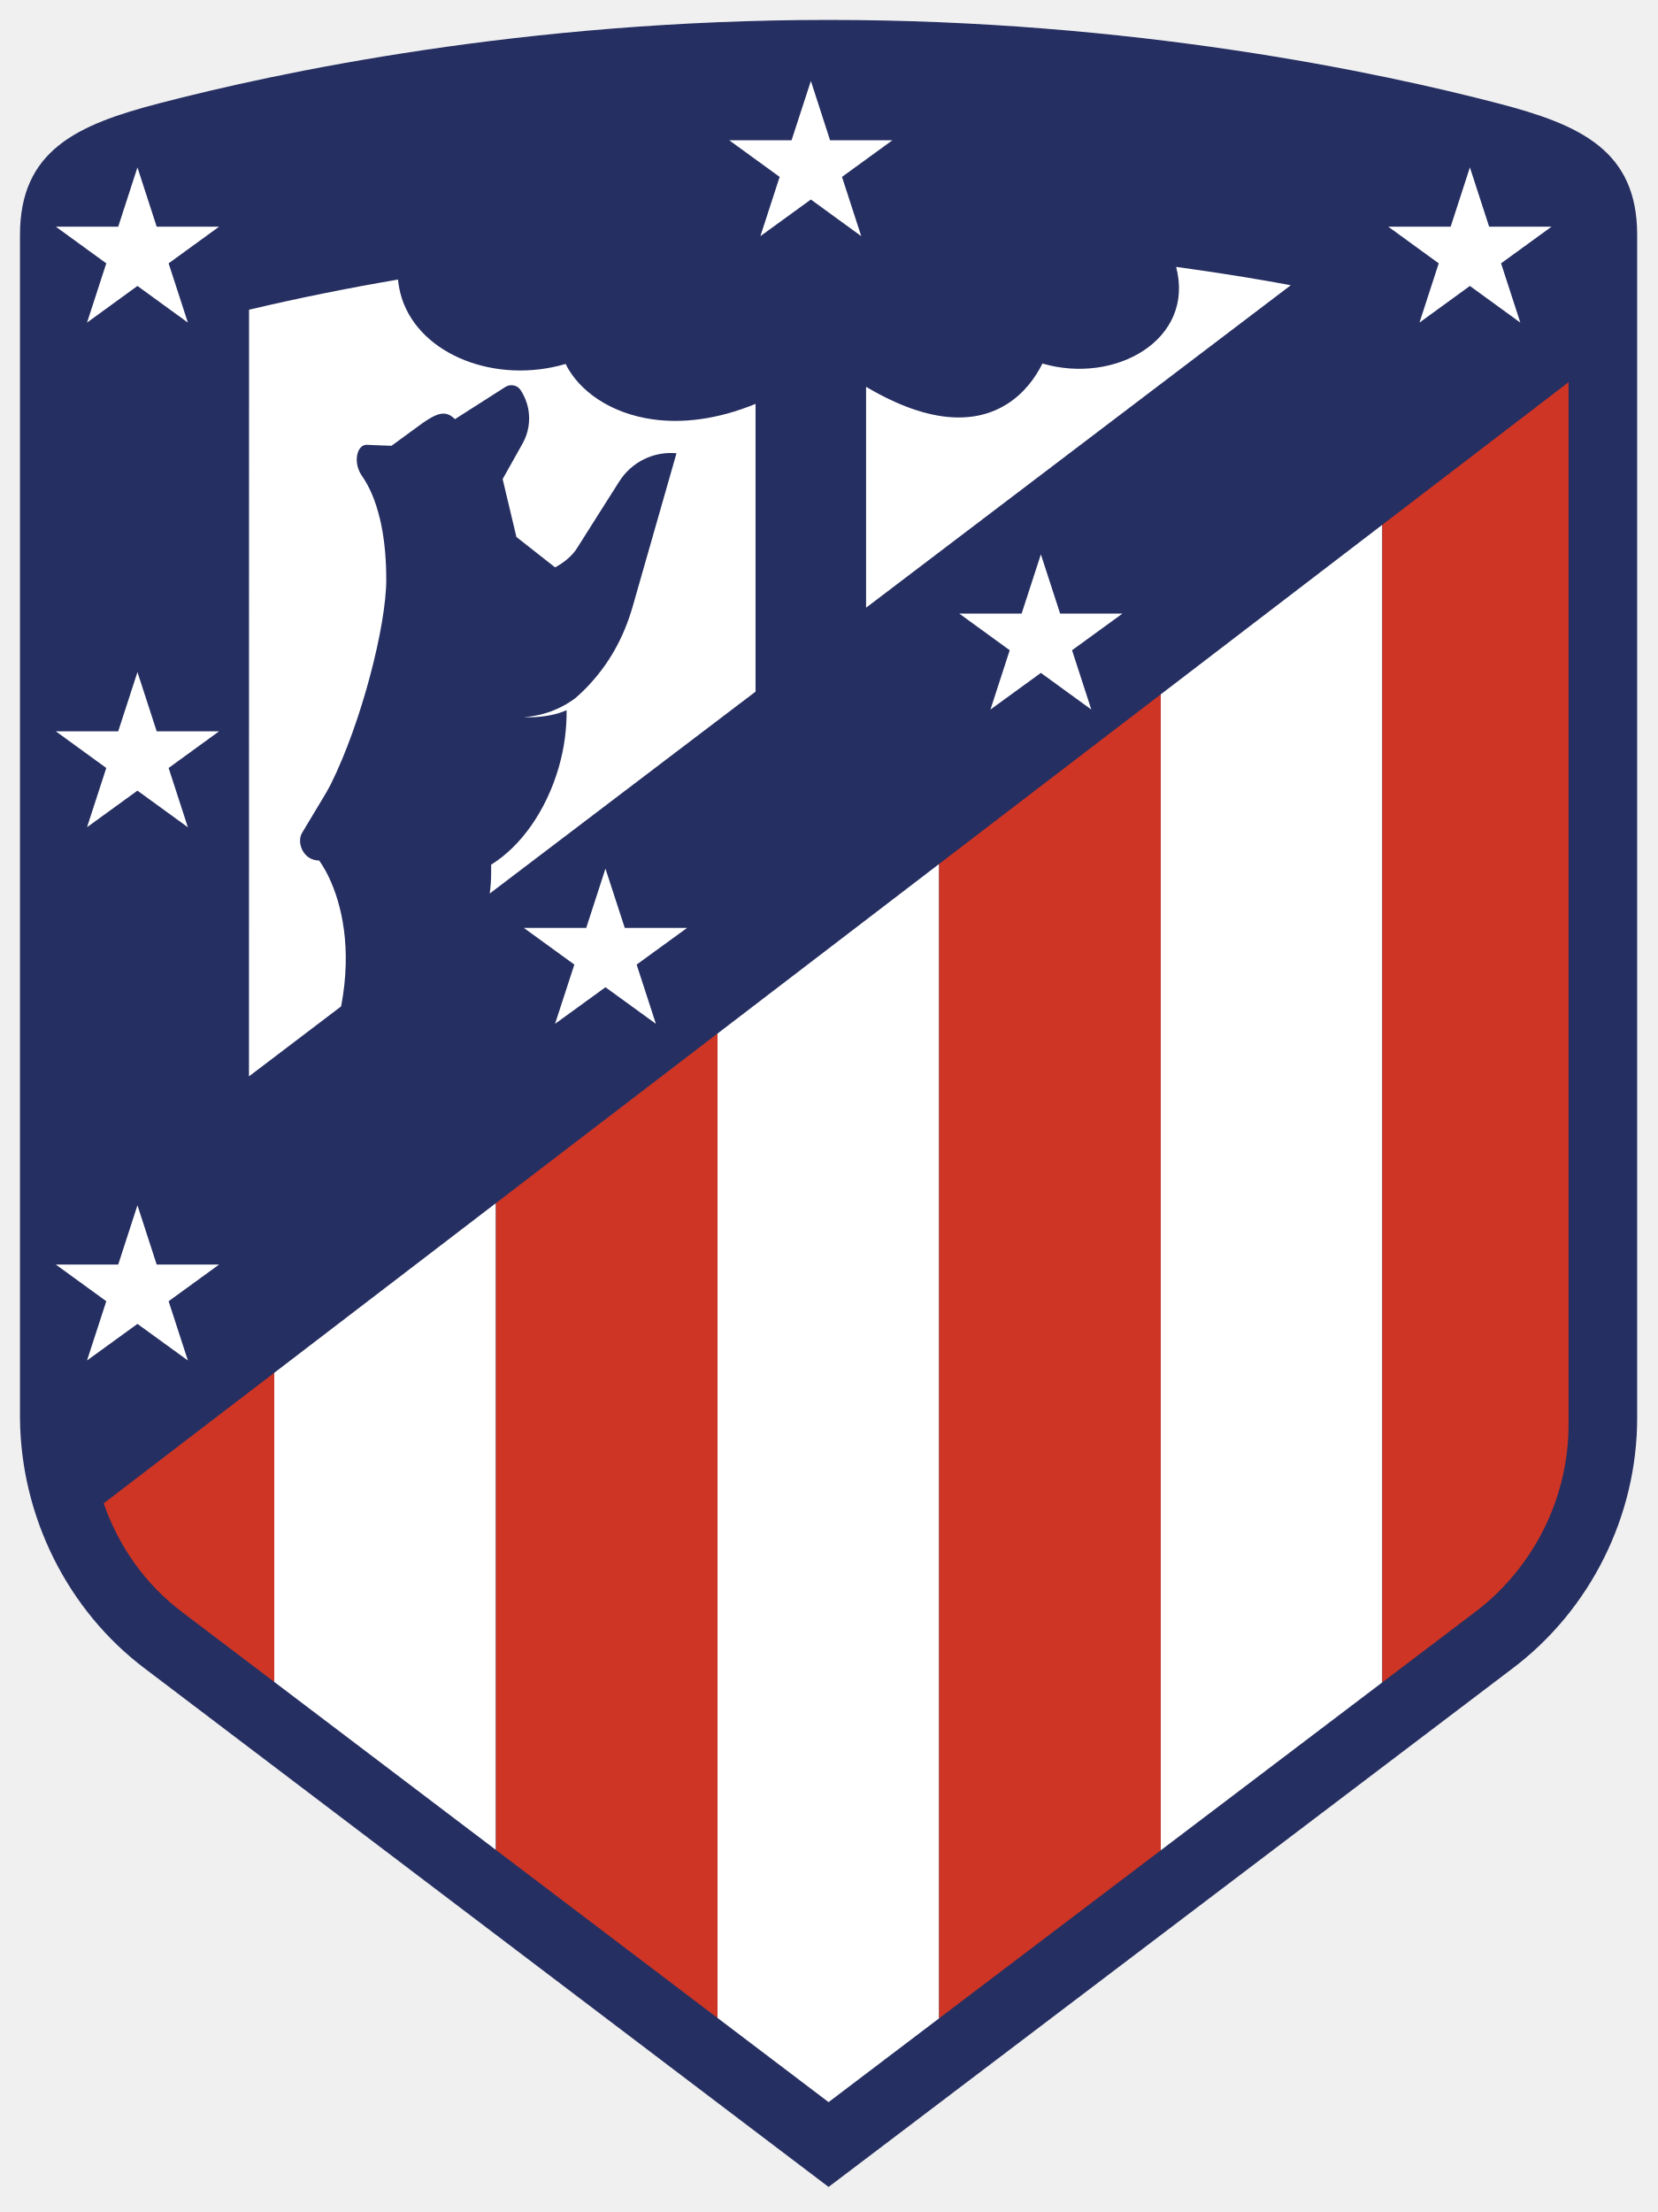
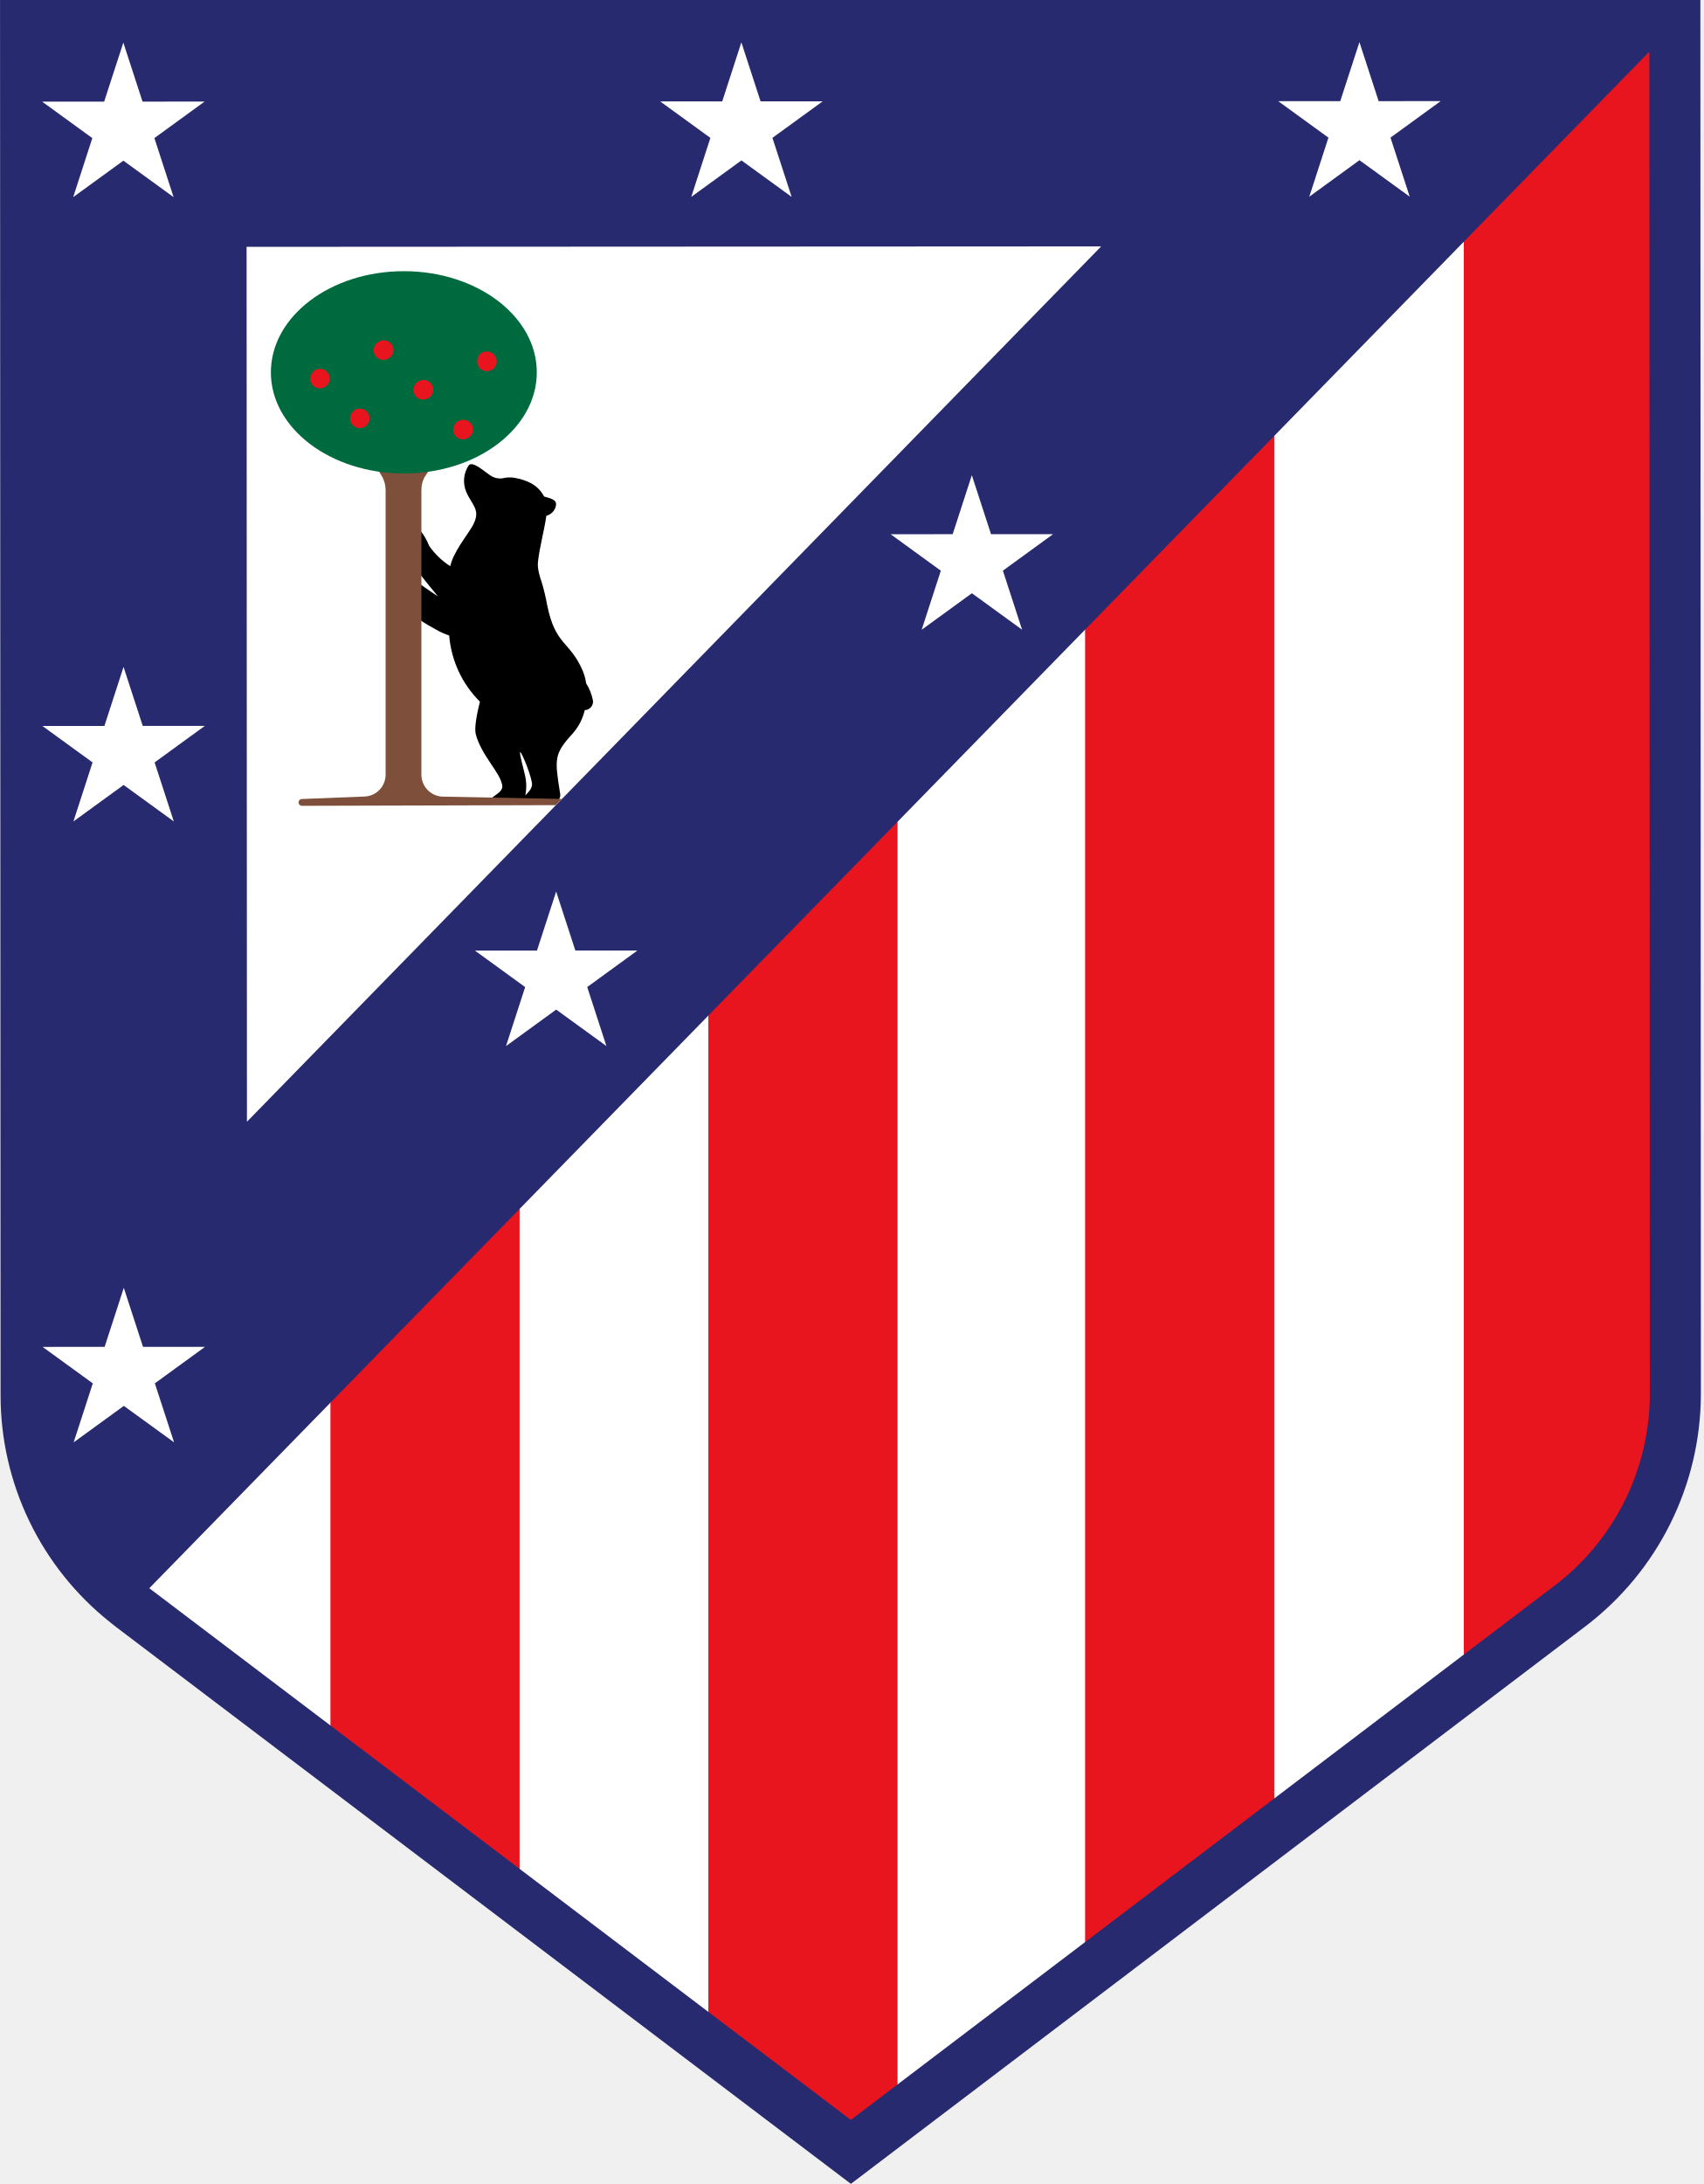
- <svg xmlns="http://www.w3.org/2000/svg" width="273.718" height="365.34" viewBox="0 0 164.918 220.122" version="1.1" id="svg16355">
-   <defs id="defs16349">
-     <clipPath clipPathUnits="userSpaceOnUse" id="clipPath248">
-       <path d="m 694.978,98.614 h 26.687 v 35.621 h -26.687 z" id="path246" />
-     </clipPath>
-   </defs>
-   <g id="layer1" transform="translate(267.6676,51.18578)">
-     <path id="path260" style="fill:#ffffff;fill-opacity:1;fill-rule:nonzero;stroke:none;stroke-width:6.18" d="m -104.737,-27.808 c 0,-8.411 -5.679,-10.963 -13.812,-13.082 -11.896,-3.102 -36.374,-8.312 -66.661,-8.312 -30.287,0 -54.771,5.203 -66.667,8.306 -8.126,2.126 -13.805,4.672 -13.805,13.089 v 117.711 0.043 0.043 c 0.105,9.789 4.752,19.083 12.434,24.873 l 63.194,47.911 4.845,3.671 4.851,-3.671 63.212,-47.924 c 7.762,-5.852 12.409,-15.184 12.409,-24.948 z" />
-     <path style="fill:#262f61;fill-opacity:1;fill-rule:nonzero;stroke:none;stroke-width:23.356" d="M 311.656 7.49 C 197.186 7.49 104.649 27.179 59.688 38.904 C 28.974 46.916 7.51 56.538 7.51 88.35 L 7.51 533.244 L 7.51 533.406 L 7.51 533.57 C 7.884 570.567 25.447 605.695 54.502 627.58 L 293.346 808.662 L 311.656 822.535 L 329.99 808.662 L 568.904 627.533 C 598.24 605.415 615.803 570.145 615.803 533.266 L 615.803 88.35 C 615.803 56.562 594.339 46.916 563.602 38.904 C 518.64 27.179 426.126 7.49 311.656 7.49 z M 305 30.449 L 312.217 52.756 L 335.666 52.756 L 316.701 66.535 L 323.941 88.818 L 305 75.037 L 286.012 88.818 L 293.252 66.535 L 274.287 52.756 L 297.736 52.756 L 305 30.449 z M 51.699 62.961 L 58.939 85.268 L 82.391 85.268 L 63.424 99.047 L 70.664 121.33 L 51.699 107.549 L 32.734 121.33 L 39.975 99.047 L 21.01 85.268 L 44.459 85.268 L 51.699 62.961 z M 552.881 62.961 L 560.121 85.268 L 583.572 85.268 L 564.605 99.047 L 571.846 121.33 L 552.881 107.549 L 533.916 121.33 L 541.156 99.047 L 522.191 85.268 L 545.641 85.268 L 552.881 62.961 z M 442.383 100.379 C 444.602 100.683 446.797 100.986 448.969 101.312 C 455.462 102.223 461.746 103.205 467.818 104.186 C 473.938 105.19 479.869 106.218 485.521 107.27 L 325.764 228.559 L 325.764 145.48 C 350.919 160.405 367.899 158.886 378.854 151.926 C 385.113 147.955 389.41 142.186 392.096 136.721 C 419.353 144.732 449.6 127.823 442.383 100.379 z M 149.703 105.143 C 149.913 107.478 150.381 109.699 151.035 111.824 C 151.058 111.918 151.08 112.01 151.104 112.104 C 151.126 112.197 151.174 112.268 151.197 112.361 C 158.181 133.592 186.583 144.592 212.742 136.885 C 217.624 146.788 229.324 155.477 245.65 157.742 C 256.628 159.26 269.708 157.835 284.189 151.902 L 284.189 260.137 L 184.201 336.068 C 184.528 333.663 184.738 331.094 184.738 328.314 L 184.738 327.449 L 184.738 325.908 L 184.738 325.207 C 195.669 318.457 205.314 305.308 210.148 288.678 C 212.297 281.297 213.185 273.988 213.115 267.121 C 211.107 268.009 208.981 268.615 206.973 269.012 C 201.671 270.039 197.117 269.736 197.094 269.736 C 205.852 269.059 212.204 265.72 216.338 262.637 C 217.552 261.609 218.884 260.37 220.285 258.945 C 228.927 250.117 234.627 239.863 238.014 227.975 L 254.457 170.471 C 245.862 169.677 237.57 173.766 232.945 181.053 L 225.004 193.57 L 217.227 205.879 C 215.475 208.822 212.345 211.485 208.795 213.4 C 203.329 209.126 199.078 205.762 195.715 203.123 C 195.201 202.726 194.711 202.329 194.244 201.955 L 189.059 180.188 L 196.604 166.734 C 198.776 162.834 199.476 158.372 198.752 154.098 C 198.285 151.482 197.28 148.914 195.738 146.602 C 194.5 144.78 191.931 144.36 190.062 145.551 L 171.121 157.648 C 170.584 157.111 170.07 156.69 169.533 156.363 C 168.342 155.616 167.126 155.43 165.818 155.641 C 163.903 155.968 161.778 157.205 159.279 158.887 L 154.443 162.414 L 147.25 167.668 L 141.738 167.459 L 137.908 167.295 C 134.171 167.295 132.676 174.021 136.133 178.973 C 139.006 183.083 141.271 188.409 142.812 194.832 C 142.835 194.925 142.883 195.02 142.906 195.113 C 143 195.58 143.092 196.047 143.209 196.514 C 143.279 196.887 143.373 197.238 143.443 197.611 C 144.658 203.591 145.289 210.435 145.289 218.049 C 145.289 235.052 136.133 271.418 124.338 295.125 C 123.777 296.153 123.193 297.179 122.633 298.23 L 113.758 313.016 C 112.333 315.164 112.66 318.41 114.342 320.746 C 115.556 322.428 117.495 323.643 120.018 323.643 C 120.018 323.643 127.141 332.611 129.383 349.871 C 130.411 357.719 130.434 367.297 128.309 378.508 L 111.492 391.283 L 93.646 404.83 L 93.672 116.494 C 102.244 114.462 111.983 112.291 122.75 110.143 C 131.112 108.461 140.127 106.778 149.703 105.143 z M 578.682 152.41 L 571.057 158.248 L 554.832 170.662 L 578.682 152.41 z M 519.93 197.375 L 519.93 632.758 L 436.582 695.936 L 436.582 261.17 L 436.59 261.164 L 519.926 197.379 L 519.93 197.375 z M 391.512 208.496 L 398.752 230.777 L 422.203 230.777 L 403.236 244.559 L 410.477 266.863 L 391.512 253.084 L 372.547 266.863 L 379.787 244.559 L 360.822 230.777 L 384.271 230.777 L 391.512 208.496 z M 51.699 252.779 L 58.939 275.061 L 82.391 275.061 L 63.424 288.842 L 70.664 311.146 L 51.699 297.367 L 32.734 311.123 L 39.975 288.842 L 21.01 275.061 L 44.459 275.061 L 51.699 252.779 z M 353.225 324.955 L 353.225 759.121 L 311.656 790.631 L 269.877 758.961 L 269.877 388.744 L 186.518 452.531 L 186.518 695.764 L 240.805 736.924 L 68.33 606.186 C 68.33 606.18 68.315 606.174 68.312 606.168 L 103.158 632.57 L 103.158 516.33 L 186.514 452.523 L 269.871 388.736 L 353.225 324.955 z M 227.736 326.703 L 235 349.008 L 258.428 349.008 L 239.461 362.789 L 246.703 385.07 L 227.736 371.312 L 208.771 385.07 L 216.035 362.789 L 197.047 349.008 L 220.496 349.008 L 227.736 326.703 z M 51.699 453.318 L 58.939 475.623 L 82.391 475.623 L 63.424 489.402 L 70.664 511.686 L 51.699 497.928 L 32.734 511.686 L 39.975 489.402 L 21.01 475.623 L 44.459 475.623 L 51.699 453.318 z M 97.232 520.863 L 71.977 540.197 L 43.035 562.334 L 71.973 540.18 L 97.232 520.863 z M 38.998 565.424 C 42.939 576.755 49.064 587.174 57.094 595.949 C 49.062 587.18 42.936 576.76 38.994 565.428 L 38.998 565.424 z M 571.982 589.125 C 571.686 589.516 571.402 589.916 571.1 590.303 C 570.775 590.716 570.437 591.121 570.105 591.529 C 570.439 591.118 570.778 590.712 571.104 590.295 C 571.405 589.911 571.688 589.514 571.982 589.125 z M 563.637 598.684 C 560.966 601.328 558.115 603.813 555.076 606.115 C 555.029 606.138 555.008 606.162 554.984 606.186 L 523.328 630.182 L 555.082 606.107 C 558.107 603.807 560.963 601.326 563.637 598.684 z " id="path280" transform="matrix(0.2645833,0,0,0.2645833,-267.6676,-51.18578)" />
-     <path id="path276" style="fill:#ce3524;fill-opacity:1;fill-rule:nonzero;stroke:none;stroke-width:6.18" d="m -111.564,77.621 v -90.774 l -5.012,3.838 -13.527,10.351 V 116.231 l 9.3,-7.051 v 0 c 1.601,-1.217 3.022,-2.626 4.239,-4.184 3.189,-4.066 4.999,-9.146 4.999,-14.405 z m -40.591,-59.707 v 0 l -22.055,16.877 V 149.665 l 22.055,-16.716 z m -66.163,50.633 v 0 64.356 l 22.055,16.722 V 51.669 Z m -22.055,16.879 -8.25,6.316 -8.726,6.674 c 1.483,4.264 4.134,8.04 7.743,10.771 v 0 l 9.232,6.995 z" />
+ <svg xmlns="http://www.w3.org/2000/svg" fill="none" height="358.025" viewBox="0 0 550 705" width="279.31">
+   <clipPath id="a">
+     <path d="m0 0h549.18v705h-549.18z" />
+   </clipPath>
+   <g clip-path="url(#a)">
+     <path d="m549.01 0h-549l.17 450.31c-.024 14.341 3.25 28.496 9.569 41.371 6.319 12.874 15.512 24.124 26.871 32.879l.81.64 237.31 179.8 237.23-180.07c11.531-8.783 20.885-20.104 27.338-33.084 6.453-12.979 9.831-27.271 9.872-41.766z" fill="#fff" />
+     <path d="m411.43 139.49-61.08 62.55v426.48l61.08-46.36z" fill="#e8151e" />
+     <path d="m472.62 535.68 29.39-22.3c19.22-14.58 31.67-36.21 31.66-60.28l-.16-438.67-60.89 62.35z" fill="#e8151e" />
+     <path d="m167.77 604.89v-215.87l-61.08 62.55v107.04z" fill="#e8151e" />
+     <path d="m289.79 674.49v-410.43l-61.08 62.56v324.44l46.01 34.87z" fill="#e8151e" />
+     <path d="m549.01 0h-549l.17 450.31c-.017 14.106 3.156 28.033 9.283 40.739 6.127 12.706 15.048 23.861 26.097 32.631.35.28.69.57 1.05.84l.81.64 237.31 179.8 237.24-180.03c11.531-8.783 20.885-20.104 27.338-33.084 6.453-12.979 9.831-27.271 9.872-41.766zm-193.47 79.54-275.81 282.56-.11-282.42zm146.47 432.26-227.29 172.51-226.51-171.63 484.32-496 .16 433.39c-.033 11.954-2.817 23.74-8.137 34.445-5.321 10.705-13.034 20.041-22.543 27.285z" fill="#282a6f" />
+     <g fill="#fff">
+       <path d="m33.63 32.8 6.19-19.05 6.2 19.05 20.03-.01-16.2 11.78 6.2 19.06-16.22-11.77-16.2 11.78 6.18-19.06-16.21-11.77z" />
+       <path d="m233.19 32.73 6.18-19.06 6.2 19.05h20.04l-16.21 11.78 6.2 19.05-16.21-11.77-16.2 11.78 6.18-19.05-16.21-11.77z" />
+       <path d="m33.78 434.77 6.19-19.06 6.2 19.05h20.03l-16.2 11.78 6.2 19.05-16.22-11.77-16.2 11.78 6.18-19.05-16.21-11.77z" />
+       <path d="m33.71 234.34 6.18-19.06 6.2 19.05 20.04-.01-16.21 11.79 6.2 19.05-16.21-11.77-16.21 11.78 6.19-19.06-16.21-11.77z" />
+       <path d="m173.38 306.85 6.19-19.06 6.2 19.05h20.03l-16.2 11.78 6.2 19.05-16.22-11.77-16.2 11.78 6.18-19.05-16.21-11.77z" />
+       <path d="m307.6 172.44 6.18-19.05 6.2 19.05 20.03-.01-16.2 11.78 6.2 19.06-16.21-11.77-16.21 11.78 6.18-19.06-16.21-11.77z" />
+       <path d="m432.74 32.65 6.19-19.05 6.2 19.05 20.03-.01-16.2 11.78 6.2 19.06-16.22-11.77-16.2 11.78 6.18-19.06-16.21-11.77z" />
+     </g>
+     <path d="m189.25 220.57c-.198-1.413-.578-2.794-1.13-4.11-4.25-9.75-8.78-7.91-11.47-21.21-.444-2.475-1.028-4.922-1.75-7.33-.49-1.4-1.45-4.23-1.21-6.48.49-4.69 2-10 2.69-14.76 0-.06 0-.11 0-.17.763-.199 1.456-.603 2.005-1.169.548-.566.931-1.272 1.105-2.041.2-1.5-.21-2.08-3.75-3l-.12-.14c-2.11-3.84-5.59-5.17-9.49-5.93-1.309-.201-2.645-.14-3.93.18-1.153.15-2.324-.063-3.35-.61-2-1.11-6.33-5.38-7.58-3.49-.791 1.225-1.275 2.623-1.41 4.075-.136 1.451.08 2.915.63 4.265 2 4.74 5.15 6 1.83 11.54-2 3.31-6 8.22-6.94 12.58-2.703-1.727-5.032-3.978-6.85-6.62-.67-1.742-1.605-3.371-2.77-4.83v14.21c1.77 2.27 3.81 4.8 5.66 7-1.81-1.19-3.89-2.64-5.66-3.88v11.56c1.42 1 3.53 2.24 5 3 1.347.798 2.779 1.442 4.27 1.92.66 8.076 4.177 15.653 9.92 21.37-.94 3.81-1.87 8.45-1.33 10.51 1.83 6.95 8 12.44 8.54 16.54.25 1.83-1.76 2.71-3.25 3.92l-.67.44 22 .43.33-.44c.345-.633.428-1.377.23-2.07-1.74-10.91-1.91-12.49 4.12-19.06 1.897-2.154 3.23-4.744 3.88-7.54.375-.012.745-.101 1.085-.26s.644-.386.894-.667.44-.609.559-.965c.118-.357.163-.734.132-1.108-.375-2.01-1.128-3.931-2.22-5.66zm-17.48 32.9c-.25 1.39-1.06 2.13-2.17 3.29.443-2.106.422-4.283-.06-6.38-.37-1.77-1.74-6.52-1.63-7.5.14-1.2 4.19 8.72 3.86 10.59z" fill="#000" />
+     <path d="m143.21 257.16c-.938.008-1.868-.17-2.736-.524-.869-.354-1.658-.877-2.323-1.538-.665-.662-1.193-1.448-1.551-2.315-.359-.866-.543-1.795-.54-2.733v-91.9c-.002-1.388.32-2.758.94-4l1.32-2c-5.321.541-10.684.521-16-.06l1.19 2c.649 1.263.991 2.66 1 4.08v91.84c.004.935-.177 1.862-.533 2.727s-.879 1.651-1.54 2.313-1.446 1.186-2.311 1.543c-.864.357-1.791.54-2.726.537l-19.9.79c-.292 0-.572.116-.778.322s-.322.486-.322.778.116.572.322.778.486.322.778.322l81.92-.22 2-2z" fill="#7e4f3a" />
+     <path d="m130.39 152.84c23.71 0 42.93-14.618 42.93-32.65s-19.22-32.65-42.93-32.65-42.93 14.618-42.93 32.65 19.22 32.65 42.93 32.65z" fill="#006a3f" />
+     <path d="m117.3 132.1c-.38-.151-.786-.224-1.195-.215s-.812.099-1.185.265c-.766.346-1.367.978-1.673 1.761-.307.783-.295 1.655.033 2.429.165.376.403.715.7.998s.647.505 1.03.652c.361.135.744.203 1.13.2.466.001.926-.098 1.35-.29.566-.256 1.043-.674 1.371-1.202.329-.528.493-1.141.473-1.762-.021-.62-.225-1.221-.587-1.726s-.865-.891-1.447-1.11z" fill="#e8151e" />
+     <path d="m135.49 128.78c.398.153.823.223 1.249.208.426-.016.845-.117 1.231-.298.386-.164.735-.403 1.027-.704.291-.3.52-.656.673-1.046.153-.391.226-.807.216-1.226s-.104-.832-.276-1.214c-.168-.373-.408-.709-.707-.989s-.65-.498-1.033-.641c-.8-.303-1.688-.278-2.47.07-.772.34-1.377.971-1.685 1.757-.307.785-.291 1.66.045 2.433.164.376.401.716.698 1 .297.283.648.504 1.032.65z" fill="#e8151e" />
+     <path d="m156.07 119.61c.398.153.823.223 1.249.208.426-.016.845-.117 1.231-.298.758-.343 1.349-.972 1.644-1.75.294-.778.267-1.641-.074-2.4-.359-.785-1.013-1.396-1.82-1.7-.372-.158-.771-.24-1.175-.24s-.803.082-1.175.24c-.769.361-1.368 1.008-1.668 1.804-.301.795-.28 1.676.058 2.456.163.381.399.725.696 1.014.297.288.649.515 1.034.666z" fill="#e8151e" />
+     <path d="m104.44 119.26c-.38-.151-.786-.224-1.195-.215s-.812.099-1.185.265c-.766.346-1.367.978-1.673 1.761-.307.783-.295 1.655.033 2.429.165.376.403.715.7.998s.647.505 1.03.652c.362.132.745.199 1.13.2.466.001.926-.098 1.35-.29.566-.256 1.043-.674 1.372-1.202.328-.528.492-1.141.472-1.761-.021-.621-.225-1.222-.587-1.727s-.865-.891-1.447-1.11z" fill="#e8151e" />
+     <path d="m126.76 111.68c-.167-.374-.406-.711-.705-.991s-.651-.497-1.035-.639c-.8-.303-1.688-.278-2.47.07-.772.34-1.377.971-1.685 1.757-.307.785-.291 1.66.045 2.433.165.376.403.715.7.998s.647.505 1.03.652c.398.153.823.223 1.249.208.426-.016.845-.117 1.231-.298.386-.164.735-.403 1.027-.704.291-.3.52-.656.673-1.046.153-.391.226-.807.216-1.226s-.104-.832-.276-1.214z" fill="#e8151e" />
+     <path d="m148.35 141.62c.357.139.737.21 1.12.21.466 0 .927-.103 1.35-.3.386-.164.735-.403 1.026-.704.292-.3.521-.656.674-1.046.153-.391.226-.807.216-1.226s-.104-.832-.276-1.214c-.167-.373-.407-.708-.706-.987-.299-.278-.65-.493-1.034-.633-.588-.227-1.231-.276-1.847-.14-.615.136-1.178.45-1.616.903-.439.454-.734 1.026-.849 1.646s-.045 1.261.202 1.841c.164.378.403.718.702 1.002.299.283.652.504 1.038.648z" fill="#e8151e" />
  </g>
</svg>
